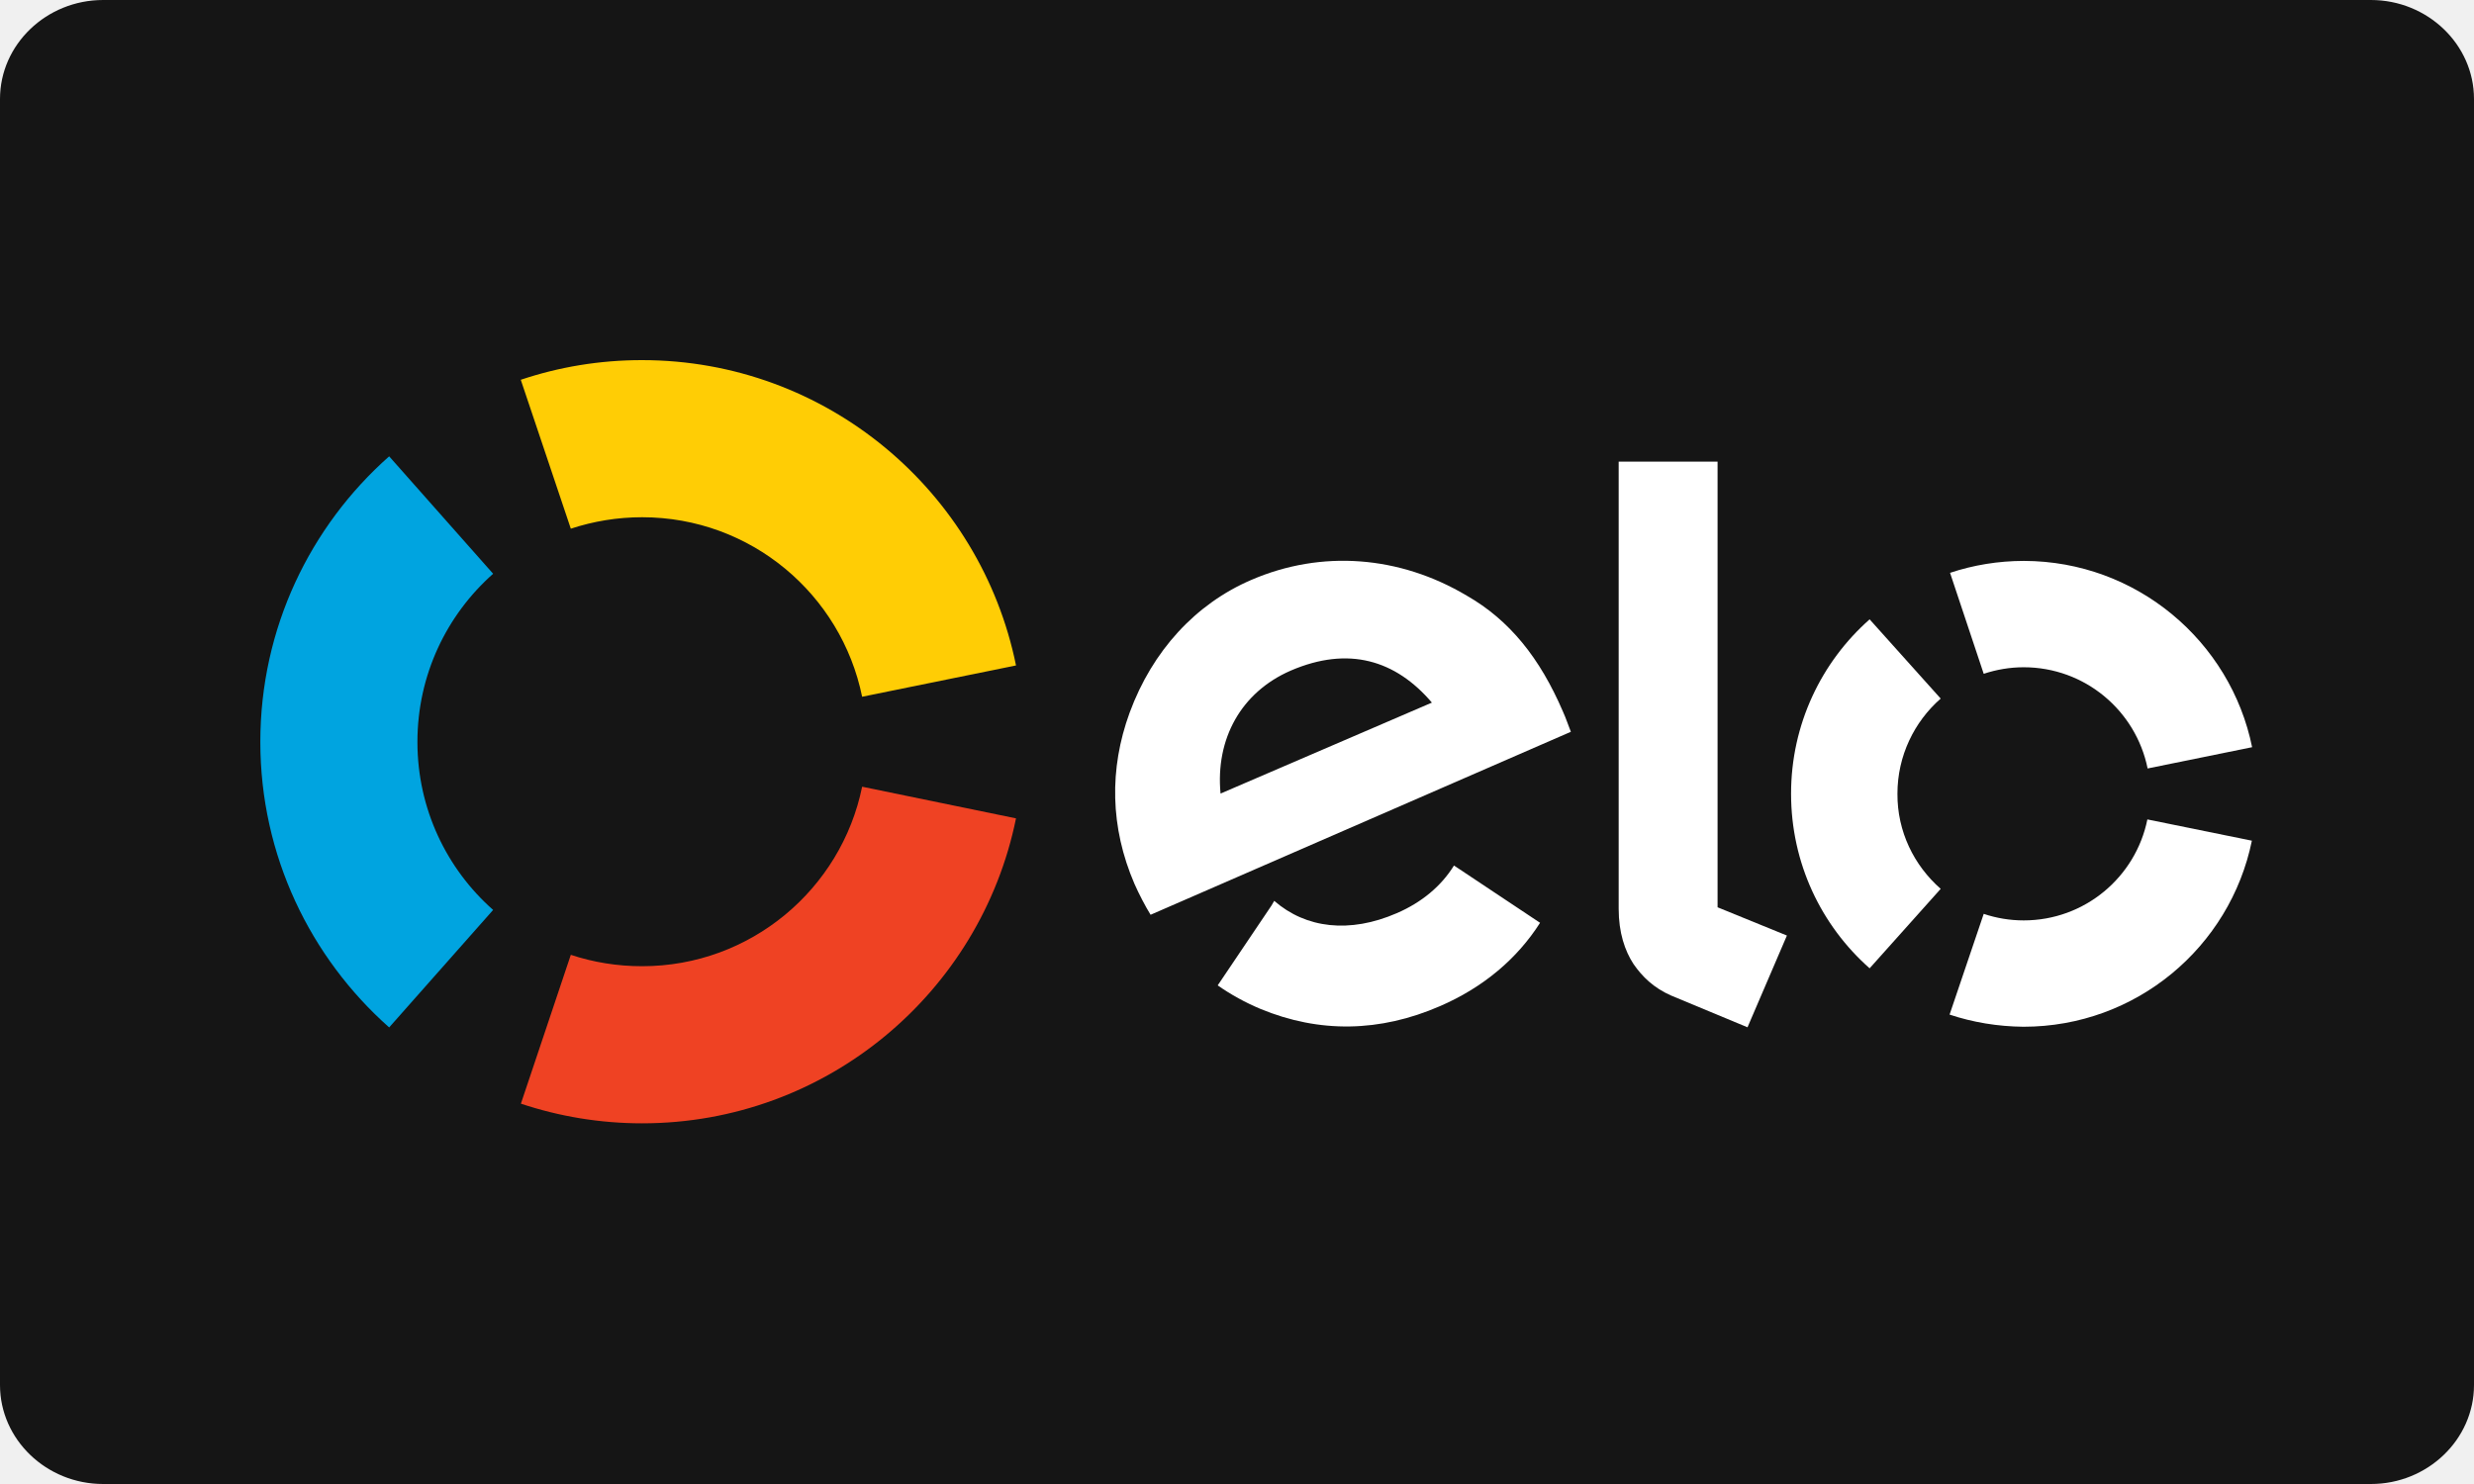
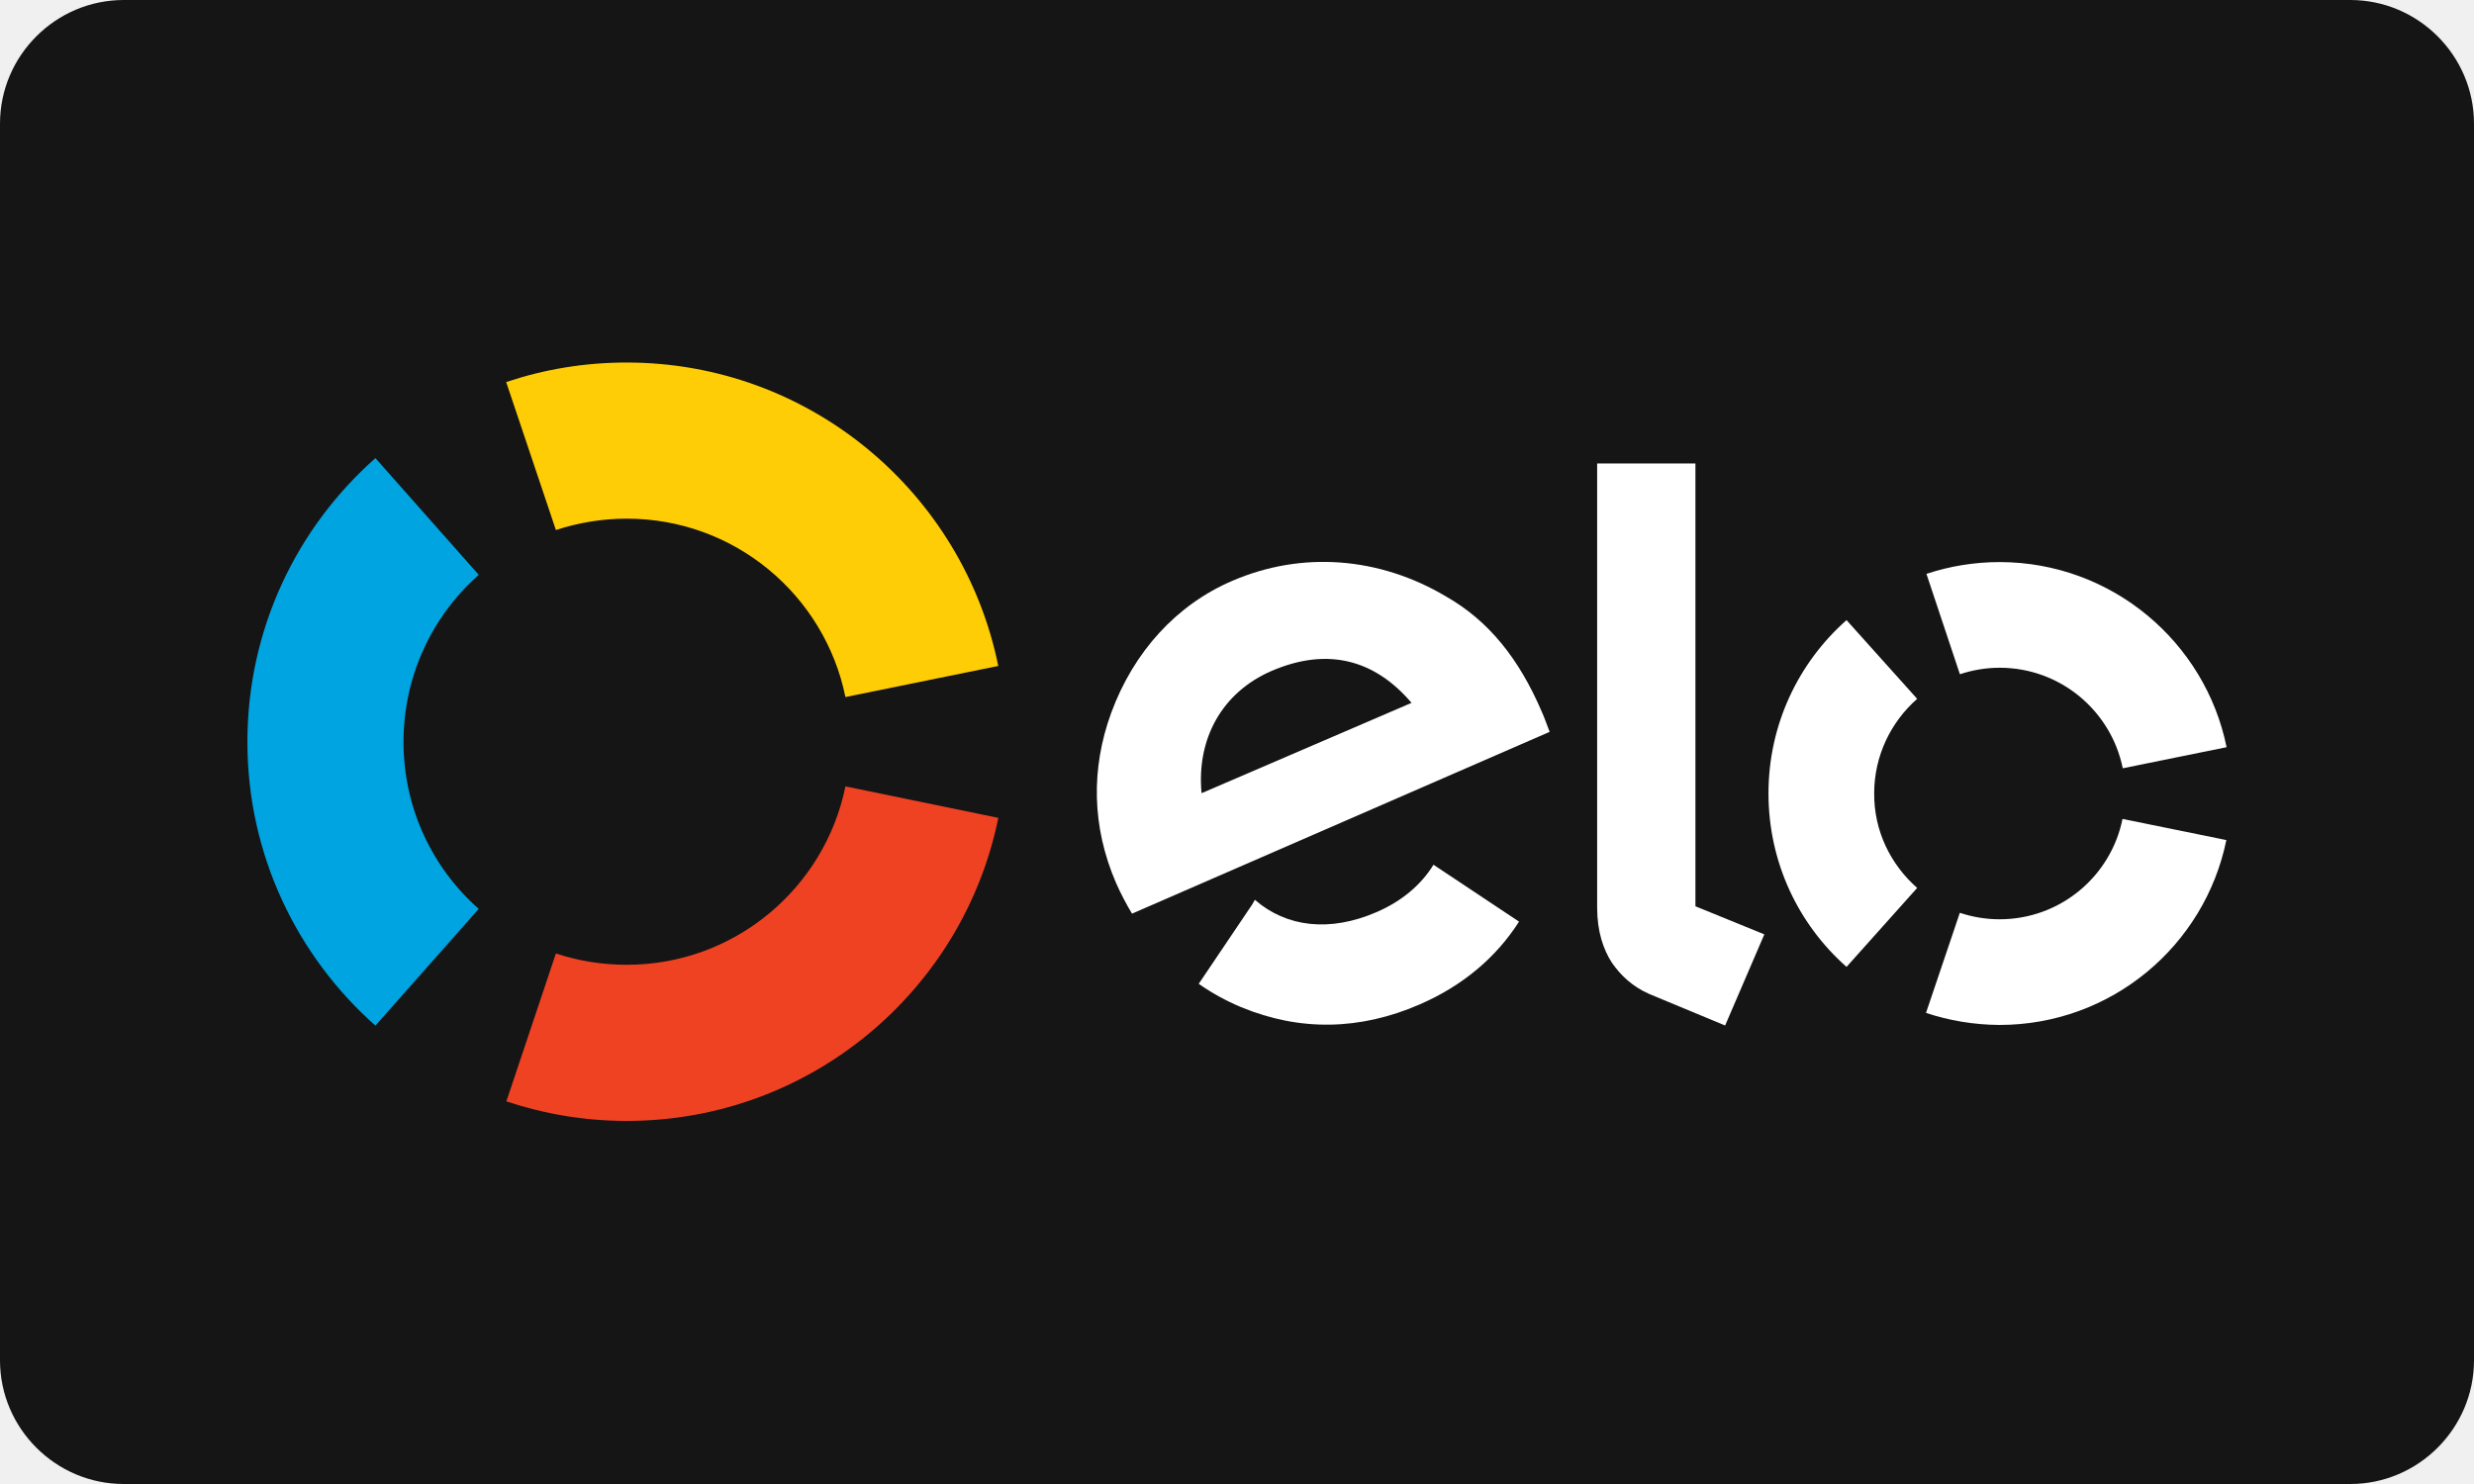
- <svg xmlns="http://www.w3.org/2000/svg" width="40" height="24" viewBox="0 0 40 24" preserveAspectRatio="xMinYMin meet">
-   <path d="M38.333 24H1.667C.75 24 0 23.28 0 22.4V1.6C0 .72.75 0 1.667 0h36.666C39.25 0 40 .72 40 1.6v20.8c0 .88-.75 1.6-1.667 1.6z" style="fill: rgb(21, 21, 21);" />
-   <path class="st0" d="M 9.229 8.55 C 9.592 8.431 9.977 8.365 10.382 8.365 C 12.14 8.365 13.602 9.613 13.939 11.268 L 16.427 10.762 C 15.855 7.946 13.365 5.824 10.379 5.824 C 9.693 5.824 9.037 5.935 8.42 6.142 L 9.229 8.55 Z" style="fill: rgb(255, 205, 5);" />
-   <path class="st1" d="M 6.292 16.616 L 7.973 14.716 C 7.221 14.052 6.749 13.08 6.749 11.999 C 6.749 10.917 7.221 9.945 7.973 9.279 L 6.292 7.38 C 5.015 8.51 4.209 10.16 4.209 11.999 C 4.209 13.836 5.019 15.488 6.292 16.616" style="fill: rgb(0, 164, 224);" />
-   <path class="st2" d="M 13.939 12.723 C 13.602 14.379 12.136 15.626 10.382 15.626 C 9.977 15.626 9.592 15.562 9.229 15.442 L 8.422 17.849 C 9.039 18.055 9.698 18.167 10.382 18.167 C 13.365 18.167 15.855 16.05 16.427 13.235 L 13.939 12.723 Z" style="fill: rgb(239, 66, 35);" />
-   <path d="M 18.603 14.794 C 18.521 14.663 18.412 14.453 18.343 14.296 C 17.948 13.381 17.932 12.434 18.264 11.526 C 18.631 10.527 19.33 9.765 20.233 9.378 C 21.366 8.889 22.626 8.986 23.713 9.632 C 24.406 10.028 24.897 10.641 25.269 11.506 C 25.319 11.615 25.358 11.737 25.398 11.835 L 18.603 14.794 Z M 20.87 10.845 C 20.066 11.194 19.65 11.949 19.734 12.834 L 23.151 11.363 C 22.565 10.675 21.802 10.444 20.87 10.845 Z M 23.578 14.044 C 23.578 14.044 23.578 14.044 23.578 14.044 L 23.508 13.998 C 23.302 14.331 22.985 14.595 22.584 14.768 C 21.82 15.1 21.113 15.014 20.602 14.569 L 20.559 14.643 C 20.559 14.643 20.559 14.643 20.559 14.643 L 19.688 15.936 C 19.905 16.088 20.134 16.213 20.376 16.315 C 21.333 16.712 22.311 16.693 23.279 16.273 C 23.978 15.971 24.527 15.509 24.9 14.924 L 23.578 14.044 Z" style="fill: rgb(255, 255, 255);" />
-   <path d="M 27.77 7.466 L 27.77 14.673 L 28.891 15.13 L 28.254 16.614 L 27.018 16.1 C 26.742 15.979 26.552 15.797 26.409 15.588 C 26.272 15.377 26.171 15.085 26.171 14.698 L 26.171 7.466 L 27.77 7.466 Z" style="fill: rgb(255, 255, 255);" />
-   <g transform="matrix(0.037801, 0, 0, 0.037801, 1.0913, 0.089785)">
-     <path d="M782.7,337.2c0-16.2,7.2-30.8,18.5-40.7l-30.4-33.9c-20.6,18.2-33.6,44.9-33.6,74.6c0,29.7,12.9,56.4,33.6,74.7l30.4-34   C789.8,367.9,782.6,353.4,782.7,337.2z" style="fill: rgb(255, 255, 255);" />
-     <path d="M836.7,391.4c-6,0-11.8-1-17.1-2.8L805,431.7c9.9,3.3,20.6,5.1,31.6,5.2c48.2,0,88.4-34.1,97.7-79.6l-44.7-9.1   C884.6,372.9,862.8,391.4,836.7,391.4z" style="fill: rgb(255, 255, 255);" />
-     <path d="M836.8,237.6c-11,0-21.7,1.8-31.6,5.1l14.4,43.2c5.4-1.8,11.2-2.8,17.1-2.8c26.2,0,48,18.6,53,43.3l44.7-9.1   C925.2,272,885,237.7,836.8,237.6z" style="fill: rgb(255, 255, 255);" />
+ <svg xmlns="http://www.w3.org/2000/svg" width="40px" height="24px" viewBox="0 0 40 24" version="1.1">
+   <defs />
+   <g id="elo" stroke="none" stroke-width="1" fill="none" fill-rule="evenodd">
+     <g>
+       <path d="M38,24 L2,24 C0.9,24 0,23.1 0,22 L0,2 C0,0.9 0.9,0 2,0 L38,0 C39.1,0 40,0.9 40,2 L40,22 C40,23.1 39.1,24 38,24" id="Fill-1" fill="#151515" />
+       <path d="M8.988,8.572 C9.348,8.454 9.731,8.388 10.134,8.388 C11.881,8.388 13.334,9.628 13.669,11.273 L16.14,10.77 C15.572,7.972 13.097,5.863 10.131,5.863 C9.449,5.863 8.798,5.973 8.184,6.179 L8.988,8.572 Z" id="Fill-3" fill="#FFCD05" />
+       <path d="M6.07,16.587 L7.74,14.699 C6.993,14.039 6.524,13.073 6.524,11.999 C6.524,10.924 6.993,9.958 7.74,9.296 L6.07,7.409 C4.8,8.532 4,10.171 4,11.999 C4,13.824 4.804,15.466 6.07,16.587" id="Fill-5" fill="#00A4E0" />
+       <path d="M13.669,12.718 C13.334,14.364 11.877,15.603 10.134,15.603 C9.731,15.603 9.349,15.539 8.988,15.42 L8.187,17.812 C8.8,18.016 9.454,18.128 10.134,18.128 C13.098,18.128 15.572,16.024 16.141,13.227 L13.669,12.718 Z" id="Fill-7" fill="#EF4223" />
+       <path d="M23.246,14.031 L23.177,13.985 C22.973,14.316 22.657,14.578 22.259,14.75 C21.5,15.08 20.797,14.995 20.289,14.552 L20.247,14.626 L19.381,15.911 C19.597,16.062 19.824,16.186 20.064,16.287 C21.016,16.682 21.987,16.663 22.949,16.246 C23.643,15.946 24.189,15.487 24.56,14.905 L23.246,14.031 Z M20.556,10.852 C19.757,11.199 19.344,11.949 19.427,12.828 L22.822,11.367 C22.24,10.683 21.481,10.453 20.556,10.852 Z M18.303,14.776 C18.222,14.646 18.113,14.437 18.045,14.281 C17.652,13.372 17.637,12.431 17.966,11.529 C18.331,10.536 19.025,9.779 19.923,9.394 C21.049,8.908 22.301,9.005 23.381,9.647 C24.069,10.04 24.558,10.649 24.927,11.509 C24.976,11.617 25.016,11.739 25.055,11.836 L18.303,14.776 Z" id="Fill-9" fill="#FFFFFF" />
+       <path d="M27.412,7.495 L27.412,14.657 L28.526,15.111 L27.892,16.585 L26.665,16.075 C26.391,15.954 26.202,15.773 26.059,15.566 C25.924,15.356 25.823,15.066 25.823,14.682 L25.823,7.495 L27.412,7.495 Z" id="Fill-11" fill="#FFFFFF" />
+       <path d="M30.302,12.831 C30.302,12.223 30.573,11.674 30.997,11.302 L29.855,10.029 C29.081,10.712 28.593,11.715 28.593,12.831 C28.593,13.947 29.077,14.95 29.855,15.637 L30.997,14.36 C30.569,13.984 30.298,13.439 30.302,12.831" id="Fill-13" fill="#FFFFFF" />
+       <path d="M32.33,14.867 C32.104,14.867 31.887,14.829 31.687,14.762 L31.14,16.381 C31.512,16.505 31.913,16.573 32.326,16.576 C34.137,16.576 35.646,15.295 35.996,13.586 L34.317,13.244 C34.13,14.172 33.31,14.867 32.33,14.867" id="Fill-15" fill="#FFFFFF" />
+       <path d="M32.334,9.09 C31.921,9.09 31.519,9.157 31.147,9.281 L31.688,10.904 C31.891,10.837 32.108,10.799 32.33,10.799 C33.314,10.799 34.133,11.498 34.321,12.425 L36,12.084 C35.654,10.382 34.145,9.094 32.334,9.09" id="Fill-17" fill="#FFFFFF" />
+     </g>
  </g>
</svg>
